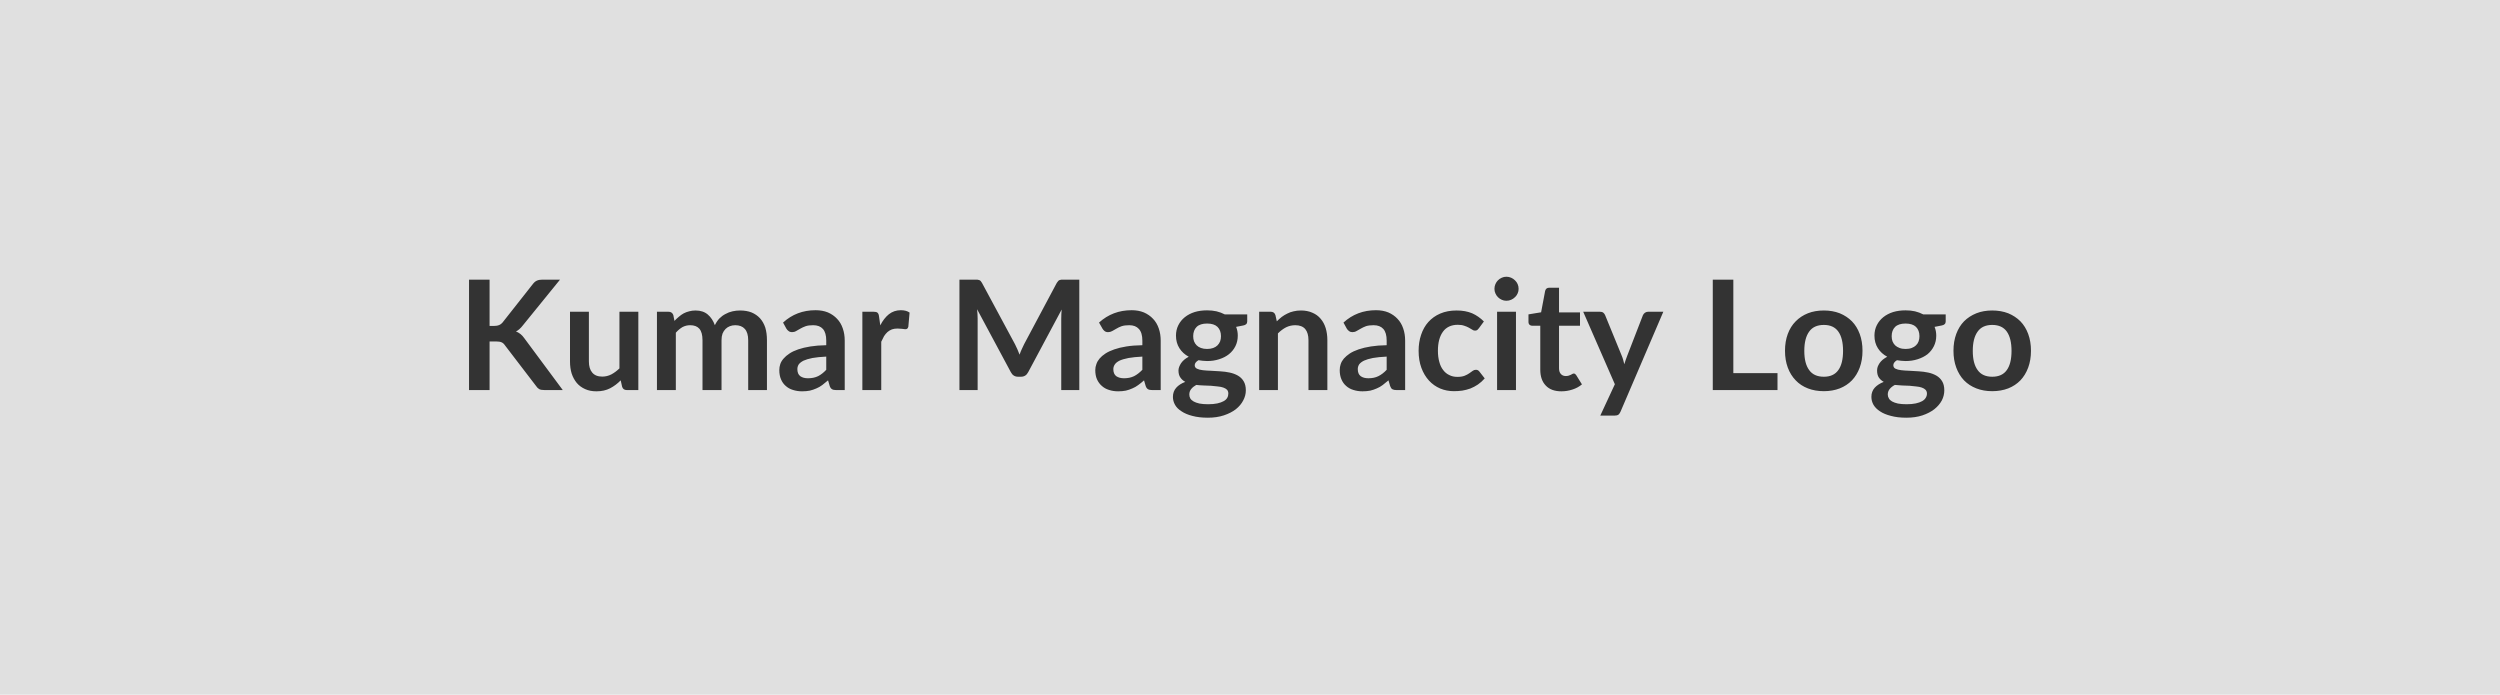
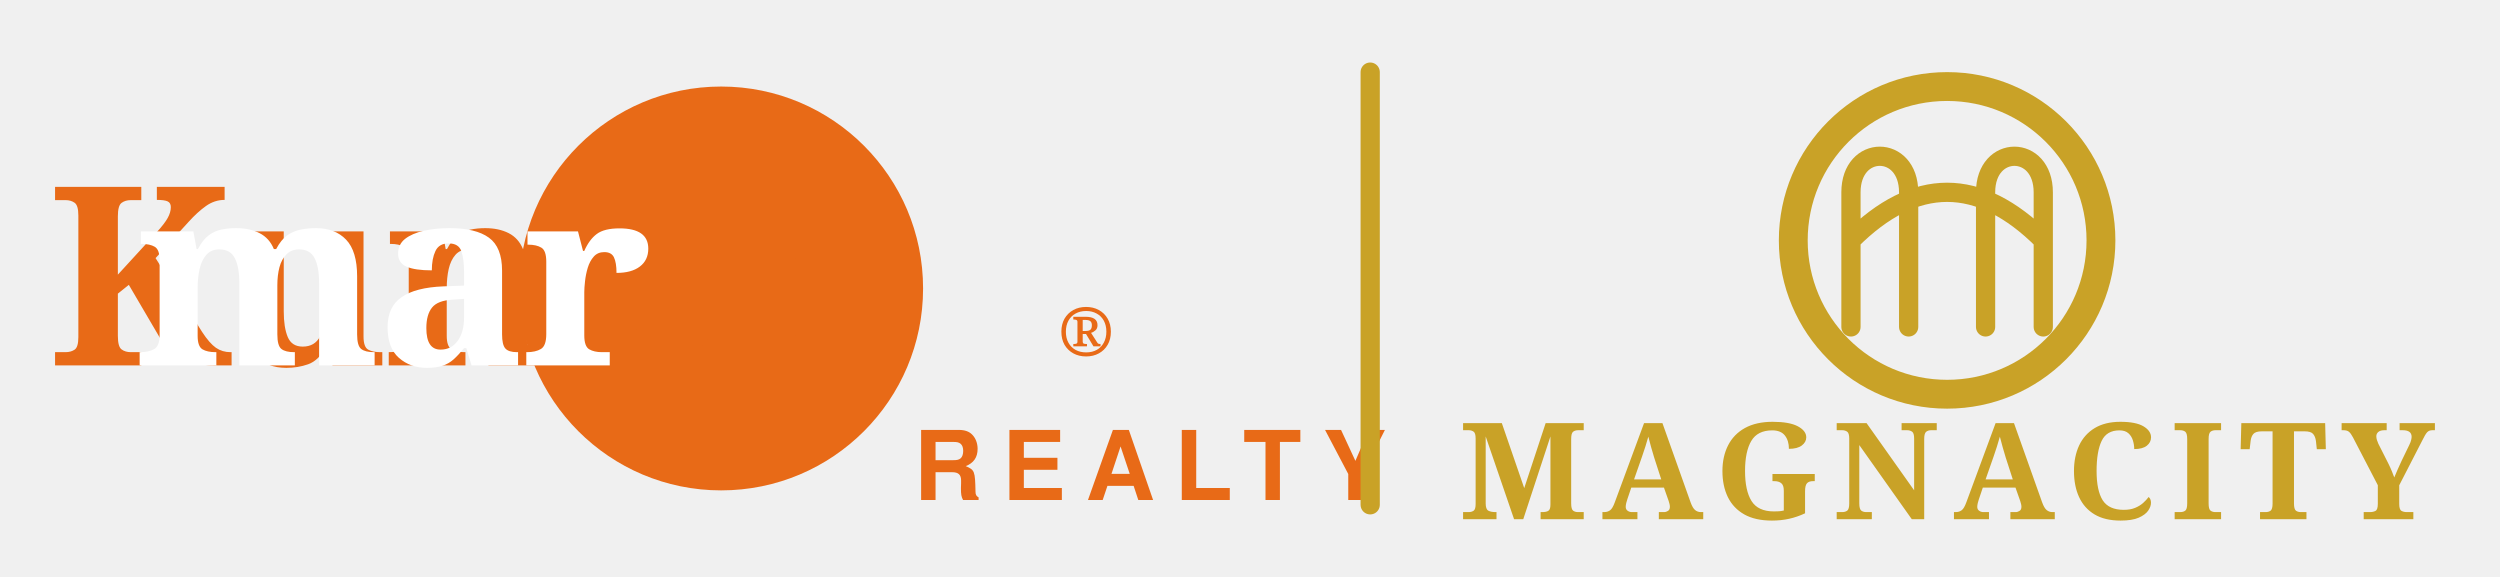
- <svg xmlns="http://www.w3.org/2000/svg" width="180" height="50" viewBox="0 0 180 50">
-   <rect width="100%" height="100%" fill="#e0e0e0" />
-   <path fill="#333333" d="M35.25 20.135v3.33h.35q.2 0 .34-.06t.24-.18l2.19-2.78q.14-.18.29-.24.15-.07.38-.07h1.28l-2.68 3.3q-.24.31-.49.43.18.07.33.19.14.11.28.31l2.76 3.72h-1.31q-.26 0-.39-.07-.13-.08-.22-.22l-2.25-2.94q-.1-.15-.24-.21t-.39-.06h-.47v3.5h-1.48v-7.95zm9.35 2.31h1.36v5.64h-.83q-.27 0-.34-.25l-.1-.45q-.34.35-.76.57t-.99.22q-.46 0-.81-.16-.36-.16-.6-.44-.24-.29-.37-.68-.12-.39-.12-.87v-3.58h1.36v3.58q0 .52.24.8.24.29.72.29.35 0 .66-.16.3-.16.58-.43zm4.06 5.64H47.3v-5.64h.83q.26 0 .35.24l.08.42q.15-.16.32-.3.16-.14.34-.24.19-.1.4-.15.21-.06.46-.06.54 0 .88.29t.51.77q.14-.29.33-.49.2-.2.44-.32.23-.13.5-.19t.54-.06q.47 0 .83.14.36.15.61.42.25.28.38.67.12.4.12.91v3.59h-1.35v-3.59q0-.54-.24-.81t-.69-.27q-.21 0-.39.07t-.31.2q-.14.14-.22.34-.07.2-.07.47v3.59h-1.37v-3.59q0-.57-.23-.83-.22-.25-.66-.25-.3 0-.56.14-.25.15-.47.4zm10.83-1.46v-.95q-.59.03-.99.1-.4.08-.64.19-.24.12-.35.27-.1.16-.1.34 0 .35.21.51.21.15.55.15.42 0 .73-.15.3-.15.59-.46m-2.87-2.96-.24-.44q.97-.89 2.34-.89.5 0 .89.16.39.17.66.46.27.28.41.69.14.4.14.88v3.56h-.62q-.19 0-.29-.06-.11-.06-.17-.23l-.12-.41q-.22.19-.42.34t-.42.24q-.22.1-.47.16-.25.05-.56.05-.35 0-.66-.1-.3-.09-.52-.29-.22-.19-.34-.48-.12-.28-.12-.66 0-.22.07-.43t.24-.4q.16-.19.42-.36.25-.17.63-.3t.88-.21 1.14-.09v-.33q0-.57-.24-.84t-.7-.27q-.33 0-.54.07-.22.08-.39.18l-.3.17q-.13.08-.3.08-.14 0-.24-.08-.1-.07-.16-.17m6.67-.88.09.64q.26-.51.62-.8.37-.29.86-.29.39 0 .63.17l-.09 1.02q-.03.1-.08.14t-.14.04q-.08 0-.24-.03-.17-.02-.32-.02-.23 0-.4.06-.18.07-.32.19-.14.13-.25.3-.1.18-.2.4v3.48h-1.36v-5.64h.8q.21 0 .29.07.09.08.11.27m13.3-2.65h1.12v7.95h-1.3v-5.14q0-.3.03-.66l-2.41 4.51q-.17.33-.52.33h-.21q-.35 0-.52-.33l-2.43-4.53q.02.18.03.36.01.17.01.32v5.14h-1.31v-7.95h1.29q.07.01.13.03t.11.07q.04.05.09.13l2.38 4.42q.09.18.17.36.08.19.16.39.07-.21.16-.4.08-.18.17-.36l2.35-4.41q.05-.08.1-.13.04-.05.1-.07t.13-.03zm5.66 6.49v-.95q-.59.03-.99.1-.41.08-.65.19-.24.12-.34.27-.11.16-.11.34 0 .35.21.51.22.15.56.15.41 0 .72-.15.3-.15.6-.46m-2.87-2.96-.25-.44q.98-.89 2.35-.89.49 0 .88.16.39.17.66.46.27.28.41.69.14.4.14.88v3.56h-.61q-.2 0-.3-.06-.11-.06-.17-.23l-.12-.41q-.21.19-.42.34-.2.15-.42.24-.22.1-.47.16-.25.05-.55.05-.36 0-.66-.1-.3-.09-.52-.29-.22-.19-.35-.48-.12-.28-.12-.66 0-.22.08-.43.07-.21.23-.4t.42-.36.64-.3q.37-.13.87-.21t1.15-.09v-.33q0-.57-.25-.84-.24-.27-.69-.27-.33 0-.55.07-.22.08-.38.18-.17.09-.3.17-.14.08-.3.08-.15 0-.25-.08-.09-.07-.15-.17m7.53 1.46q.25 0 .44-.07t.31-.19.19-.29q.06-.17.06-.37 0-.42-.25-.67-.25-.24-.75-.24t-.75.24q-.25.25-.25.67 0 .2.06.37.07.17.19.29t.31.19.44.07m1.53 3.21q0-.16-.09-.27-.1-.1-.27-.16t-.4-.08q-.23-.03-.49-.05l-.52-.02q-.28-.01-.54-.04-.22.12-.36.29t-.14.4q0 .15.07.28.08.13.24.22t.42.15q.26.05.63.05.38 0 .66-.06.27-.06.45-.16t.26-.24.08-.31m-.26-5.7h1.62v.51q0 .24-.29.29l-.51.1q.12.29.12.63 0 .42-.17.76t-.47.58q-.29.23-.7.36-.4.13-.87.13-.16 0-.32-.02-.15-.01-.3-.04-.27.16-.27.36 0 .17.16.25t.42.11.59.04.67.04q.35.02.68.09t.59.22.41.4q.16.26.16.66 0 .38-.19.73-.18.35-.53.63-.35.27-.86.44t-1.15.17-1.12-.13q-.47-.12-.78-.33-.32-.2-.47-.47t-.15-.57q0-.39.24-.66.23-.26.65-.42-.22-.12-.35-.31-.14-.19-.14-.51 0-.12.05-.26.05-.13.14-.27.09-.13.23-.25.13-.11.32-.21-.43-.23-.67-.61-.25-.39-.25-.91 0-.41.17-.75t.47-.58.71-.37q.41-.12.89-.12.36 0 .68.07.32.08.59.22m3.65.05.1.45q.17-.17.36-.32.19-.14.4-.24.21-.11.45-.16.24-.06.53-.06.46 0 .82.16.36.15.6.44.24.28.36.67.12.4.12.87v3.59h-1.36v-3.59q0-.52-.23-.8-.24-.28-.72-.28-.35 0-.66.15-.31.16-.59.44v4.08h-1.35v-5.64h.83q.26 0 .34.24m8.01 3.94v-.95q-.59.03-.99.1-.4.08-.64.19-.24.12-.35.27-.1.16-.1.34 0 .35.21.51.21.15.55.15.42 0 .72-.15.31-.15.6-.46m-2.87-2.96-.24-.44q.97-.89 2.34-.89.5 0 .89.16.39.17.66.46.27.28.41.69.14.4.14.88v3.56h-.62q-.19 0-.3-.06-.1-.06-.16-.23l-.12-.41q-.22.19-.42.34t-.42.24q-.22.1-.47.16-.25.05-.56.05-.35 0-.66-.1-.3-.09-.52-.29-.22-.19-.34-.48-.12-.28-.12-.66 0-.22.07-.43t.23-.4q.17-.19.42-.36.26-.17.64-.3t.88-.21 1.14-.09v-.33q0-.57-.24-.84t-.7-.27q-.33 0-.55.07-.21.08-.38.18l-.3.17q-.13.08-.3.08-.14 0-.24-.08-.1-.07-.16-.17m9.87-.52-.36.49q-.06.08-.11.12-.06.05-.17.05t-.2-.07q-.1-.06-.24-.14t-.33-.14q-.19-.07-.47-.07-.36 0-.63.13t-.44.37q-.18.25-.27.59t-.09.78q0 .45.1.8.09.35.28.59.18.24.44.36.25.13.58.13.32 0 .52-.08t.34-.18q.14-.09.24-.17t.23-.08q.16 0 .25.12l.39.5q-.23.26-.49.44-.27.18-.55.29-.28.1-.58.15-.3.04-.6.04-.52 0-.98-.19-.47-.2-.81-.57-.35-.38-.55-.92t-.2-1.23q0-.62.18-1.15.18-.54.52-.92.35-.39.86-.61t1.18-.22q.63 0 1.11.2.47.21.85.59m.95-.7h1.36v5.64h-1.36zm1.55-1.65q0 .18-.07.33-.07.16-.19.27-.12.12-.28.19t-.34.07-.33-.07q-.16-.07-.28-.19-.11-.11-.18-.27-.07-.15-.07-.33t.07-.34.18-.27q.12-.12.28-.19.15-.07.33-.07t.34.07.28.19q.12.11.19.27t.07.34m3.08 7.38q-.74 0-1.13-.42-.39-.41-.39-1.14v-3.16h-.58q-.11 0-.19-.07t-.08-.21v-.54l.91-.15.29-1.54q.03-.11.1-.17.08-.06.2-.06h.7v1.78h1.51v.96h-1.51v3.06q0 .27.13.41.13.15.36.15.12 0 .21-.03t.15-.06.11-.06.1-.03q.06 0 .1.03t.08.09l.41.66q-.3.25-.68.37-.39.13-.8.13m6.25-5.73h1.09l-3.08 7.19q-.06.14-.15.22-.1.07-.3.07h-1.01l1.05-2.26-2.28-5.22h1.2q.16 0 .25.07.09.08.13.18l1.2 2.93q.06.14.1.29t.08.31q.05-.16.1-.31t.11-.3l1.13-2.92q.05-.11.15-.18t.23-.07m6.13 4.42h3.18v1.22h-4.66v-7.95h1.48zm6.52-4.51q.62 0 1.14.2.51.21.88.58.36.37.56.91t.2 1.21-.2 1.21-.56.92q-.37.38-.88.58-.52.2-1.14.2-.64 0-1.15-.2-.52-.2-.88-.58-.37-.38-.57-.92t-.2-1.21.2-1.21.57-.91q.36-.37.88-.58.51-.2 1.15-.2m0 4.77q.7 0 1.04-.48.34-.47.34-1.38t-.34-1.39-1.04-.48q-.72 0-1.06.48-.35.48-.35 1.39t.35 1.38q.34.48 1.06.48m5.88-2q.26 0 .44-.07.19-.07.31-.19.13-.12.19-.29t.06-.37q0-.42-.25-.67-.25-.24-.75-.24t-.75.24q-.25.25-.25.67 0 .2.06.37.07.17.19.29.13.12.32.19.18.07.43.07m1.54 3.21q0-.16-.1-.27-.1-.1-.27-.16t-.4-.08q-.23-.03-.48-.05l-.53-.02q-.27-.01-.53-.04-.23.12-.37.29t-.14.4q0 .15.08.28.07.13.23.22t.42.15q.26.05.63.05.38 0 .66-.06.27-.06.45-.16t.26-.24q.09-.14.09-.31m-.27-5.7h1.62v.51q0 .24-.29.29l-.51.1q.12.29.12.63 0 .42-.17.76t-.46.58q-.3.23-.71.36-.4.13-.87.13-.16 0-.32-.02-.15-.01-.3-.04-.26.16-.26.36 0 .17.15.25.16.08.42.11t.59.04.67.04q.35.02.68.09t.59.22.41.4q.16.26.16.66 0 .38-.18.73-.19.35-.54.63-.35.27-.85.44-.51.17-1.16.17-.64 0-1.11-.13-.48-.12-.79-.33-.31-.2-.47-.47-.15-.27-.15-.57 0-.39.24-.66.24-.26.65-.42-.22-.12-.35-.31t-.13-.51q0-.12.04-.26.05-.13.14-.27.09-.13.23-.25.14-.11.32-.21-.43-.23-.67-.61-.25-.39-.25-.91 0-.41.17-.75t.47-.58.71-.37q.41-.12.89-.12.37 0 .68.07.32.08.59.22m4.97-.28q.63 0 1.15.2.51.21.88.58.36.37.56.91t.2 1.21-.2 1.21-.56.92q-.37.38-.88.58-.52.2-1.15.2t-1.14-.2q-.52-.2-.89-.58-.36-.38-.56-.92t-.2-1.21.2-1.21.56-.91q.37-.37.89-.58.51-.2 1.14-.2m0 4.77q.71 0 1.05-.48.34-.47.34-1.38t-.34-1.39-1.05-.48-1.05.48q-.35.48-.35 1.39t.35 1.38q.34.48 1.05.48" />
+ <svg xmlns="http://www.w3.org/2000/svg" viewBox="0 0 520 120" width="520" height="120">
+   <g transform="translate(10, 10)">
+     <circle cx="140" cy="50" r="42" fill="#E86A17" />
+     <text x="0" y="66" font-family="'Playfair Display', 'Georgia', serif" font-weight="900" font-size="52" fill="#E86A17" letter-spacing="-1">Kumar</text>
+     <text x="18" y="66" font-family="'Playfair Display', 'Georgia', serif" font-weight="900" font-size="52" fill="#FFFFFF" letter-spacing="-1">mar</text>
+     <text x="210" y="64" font-family="'Playfair Display', 'Georgia', serif" font-weight="900" font-size="14" fill="#E86A17">®</text>
+     <text x="180" y="94" font-family="'Outfit', 'Helvetica', sans-serif" font-weight="800" font-size="20" fill="#E86A17" letter-spacing="4">REALTY</text>
+   </g>
+   <line x1="285" y1="15" x2="285" y2="105" stroke="#C9A227" stroke-width="4" stroke-linecap="round" />
+   <g transform="translate(305, 10)">
+     <circle cx="100" cy="40" r="32" fill="none" stroke="#C9A227" stroke-width="6" />
+     <path d="M 80 58 V 30 C 80 20, 92 20, 92 30 V 58 M 108 58 V 30 C 108 20, 120 20, 120 30 V 58 M 80 40 Q 100 20 120 40" fill="none" stroke="#C9A227" stroke-width="4" stroke-linecap="round" stroke-linejoin="round" />
+     <text x="100" y="98" text-anchor="middle" font-family="'Cinzel', 'Playfair Display', serif" font-weight="700" font-size="28" fill="#C9A227" letter-spacing="3">MAGNACITY</text>
+   </g>
</svg>
